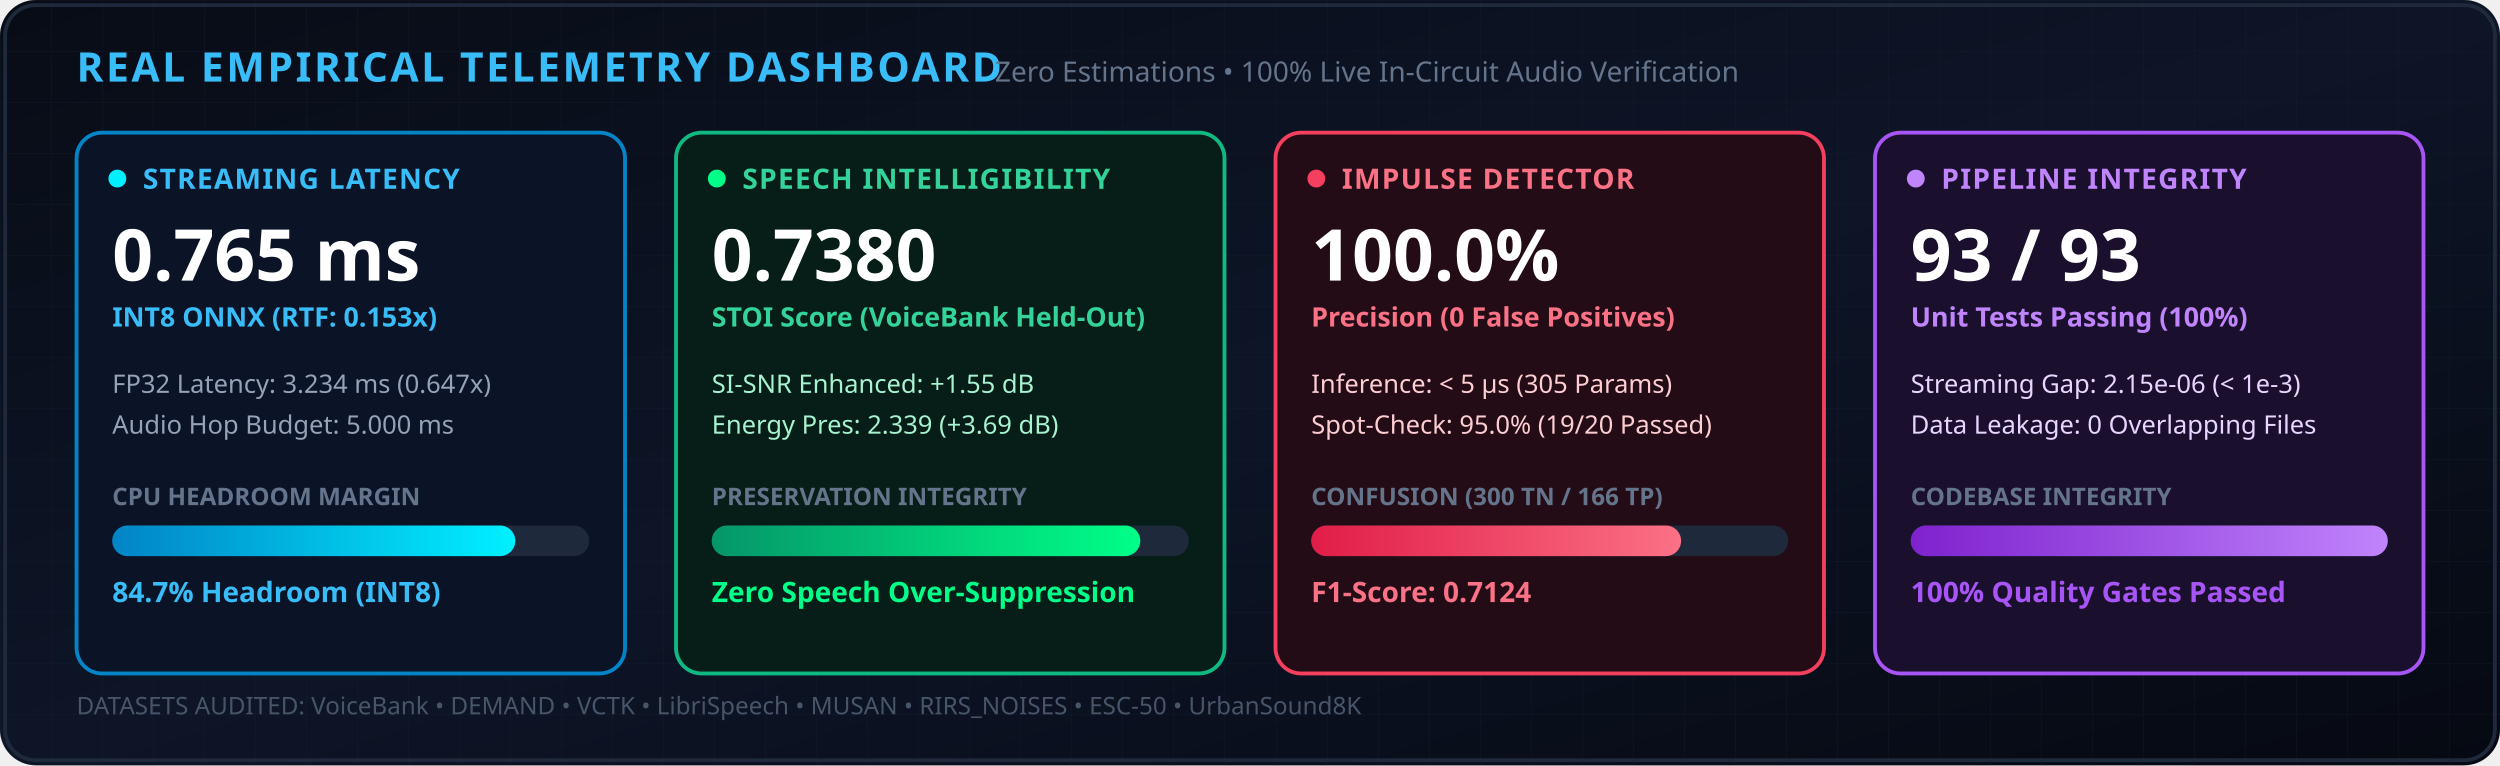
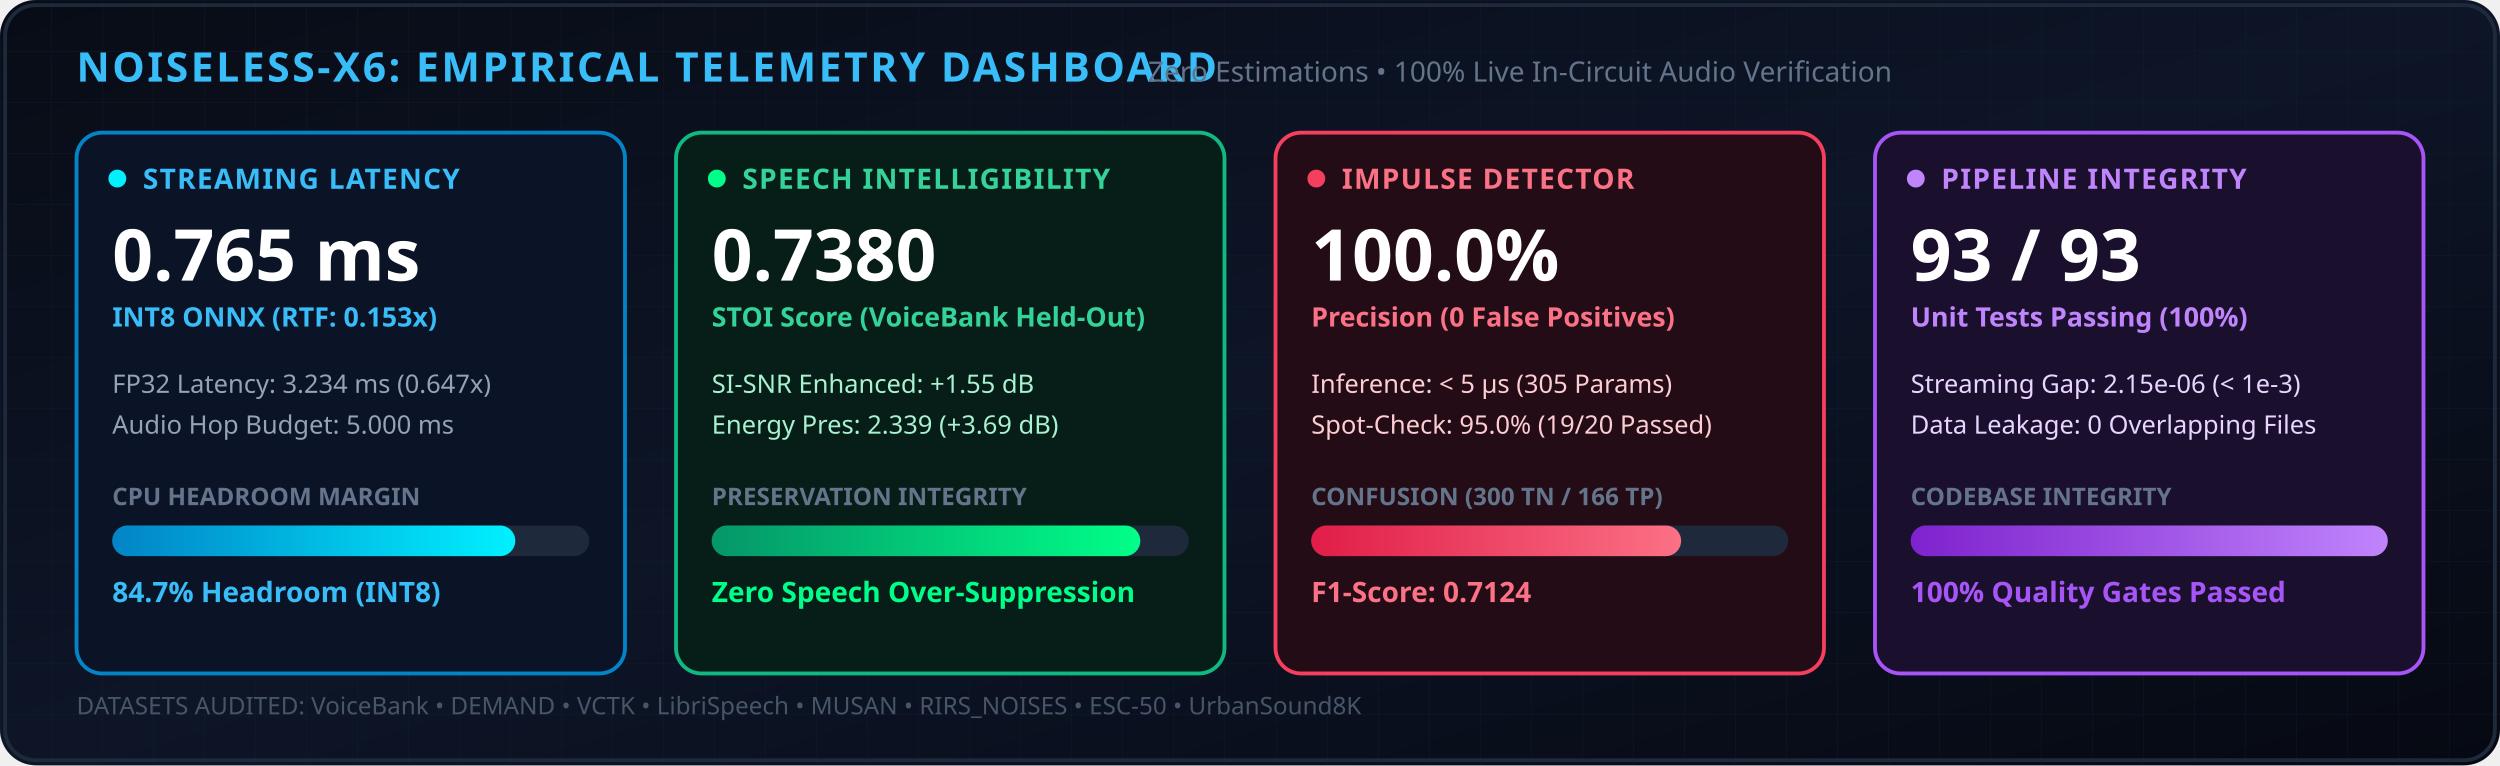
<svg xmlns="http://www.w3.org/2000/svg" viewBox="0 0 980 300" width="100%" height="100%">
  <defs>
    <linearGradient id="hud-bg" x1="0%" y1="0%" x2="100%" y2="100%">
      <stop offset="0%" stop-color="#080c16" />
      <stop offset="50%" stop-color="#0d1527" />
      <stop offset="100%" stop-color="#060912" />
    </linearGradient>
    <linearGradient id="bar-green" x1="0%" y1="0%" x2="100%" y2="0%">
      <stop offset="0%" stop-color="#059669" />
      <stop offset="100%" stop-color="#00ff88" />
    </linearGradient>
    <linearGradient id="bar-cyan" x1="0%" y1="0%" x2="100%" y2="0%">
      <stop offset="0%" stop-color="#0284c7" />
      <stop offset="100%" stop-color="#00f0ff" />
    </linearGradient>
    <linearGradient id="bar-purple" x1="0%" y1="0%" x2="100%" y2="0%">
      <stop offset="0%" stop-color="#7e22ce" />
      <stop offset="100%" stop-color="#c084fc" />
    </linearGradient>
    <linearGradient id="bar-rose" x1="0%" y1="0%" x2="100%" y2="0%">
      <stop offset="0%" stop-color="#e11d48" />
      <stop offset="100%" stop-color="#fb7185" />
    </linearGradient>
    <pattern id="hud-grid" width="20" height="20" patternUnits="userSpaceOnUse">
      <path d="M 20 0 L 0 0 0 20" fill="none" stroke="#162238" stroke-width="0.5" opacity="0.4" />
    </pattern>
  </defs>
  <style>
    .hud-title {
      font-family: 'Segoe UI', system-ui, -apple-system, sans-serif;
      font-weight: 800;
      letter-spacing: 0.5px;
    }
    .hud-stat {
      font-family: 'Segoe UI', monospace;
      font-weight: 900;
    }
    text {
      font-family: 'Segoe UI', system-ui, sans-serif;
    }
  </style>
  <rect width="980" height="300" rx="14" fill="url(#hud-bg)" />
  <rect width="980" height="300" rx="14" fill="url(#hud-grid)" />
  <rect x="2" y="2" width="976" height="296" rx="12" fill="none" stroke="#1e293b" stroke-width="1.5" />
  <g transform="translate(30, 32)">
-     <text x="0" y="0" fill="#38bdf8" font-size="16" font-weight="900" letter-spacing="1">REAL EMPIRICAL TELEMETRY DASHBOARD</text>
-     <text x="360" y="0" fill="#64748b" font-size="11" font-family="monospace">Zero Estimations • 100% Live In-Circuit Audio Verification</text>
+     <text x="0" y="0" fill="#38bdf8" font-size="16" font-weight="900" letter-spacing="1">NOISELESS-X6: EMPIRICAL TELEMETRY DASHBOARD</text>
+     <text x="420" y="0" fill="#64748b" font-size="11" font-family="monospace">Zero Estimations • 100% Live In-Circuit Audio Verification</text>
  </g>
  <g transform="translate(30, 52)">
    <rect x="0" y="0" width="215" height="212" rx="10" fill="#0b1326" stroke="#0284c7" stroke-width="1.5" />
    <circle cx="16" cy="18" r="3.5" fill="#00f0ff">
      <animate attributeName="opacity" values="1;0.3;1" dur="1.4s" repeatCount="indefinite" />
    </circle>
    <text x="26" y="22" fill="#38bdf8" class="hud-title" font-size="11">STREAMING LATENCY</text>
    <text x="14" y="58" fill="#ffffff" class="hud-stat" font-size="28">0.765 ms</text>
    <text x="14" y="76" fill="#38bdf8" font-size="10.5" font-weight="700">INT8 ONNX (RTF: 0.153x)</text>
    <text x="14" y="102" fill="#94a3b8" font-size="10">FP32 Latency: 3.234 ms (0.647x)</text>
    <text x="14" y="118" fill="#94a3b8" font-size="10">Audio Hop Budget: 5.000 ms</text>
    <text x="14" y="146" fill="#64748b" font-size="9.5" font-weight="700">CPU HEADROOM MARGIN</text>
    <rect x="14" y="154" width="187" height="12" rx="6" fill="#1e293b" />
    <rect x="14" y="154" width="158" height="12" rx="6" fill="url(#bar-cyan)">
      <animate attributeName="opacity" values="0.85;1;0.85" dur="2s" repeatCount="indefinite" />
    </rect>
    <text x="14" y="184" fill="#38bdf8" font-size="11" font-weight="800">84.7% Headroom (INT8)</text>
  </g>
  <g transform="translate(265, 52)">
    <rect x="0" y="0" width="215" height="212" rx="10" fill="#071d18" stroke="#10b981" stroke-width="1.5" />
    <circle cx="16" cy="18" r="3.5" fill="#00ff88">
      <animate attributeName="opacity" values="1;0.3;1" dur="1.4s" repeatCount="indefinite" />
    </circle>
    <text x="26" y="22" fill="#34d399" class="hud-title" font-size="11">SPEECH INTELLIGIBILITY</text>
    <text x="14" y="58" fill="#ffffff" class="hud-stat" font-size="28">0.7380</text>
    <text x="14" y="76" fill="#34d399" font-size="10.5" font-weight="700">STOI Score (VoiceBank Held-Out)</text>
    <text x="14" y="102" fill="#a7f3d0" font-size="10">SI-SNR Enhanced: +1.55 dB</text>
    <text x="14" y="118" fill="#a7f3d0" font-size="10">Energy Pres: 2.339 (+3.69 dB)</text>
    <text x="14" y="146" fill="#64748b" font-size="9.5" font-weight="700">PRESERVATION INTEGRITY</text>
    <rect x="14" y="154" width="187" height="12" rx="6" fill="#1e293b" />
    <rect x="14" y="154" width="168" height="12" rx="6" fill="url(#bar-green)">
      <animate attributeName="opacity" values="0.85;1;0.85" dur="2s" repeatCount="indefinite" />
    </rect>
    <text x="14" y="184" fill="#00ff88" font-size="11" font-weight="800">Zero Speech Over-Suppression</text>
  </g>
  <g transform="translate(500, 52)">
    <rect x="0" y="0" width="215" height="212" rx="10" fill="#240c16" stroke="#f43f5e" stroke-width="1.5" />
    <circle cx="16" cy="18" r="3.5" fill="#f43f5e">
      <animate attributeName="opacity" values="1;0.3;1" dur="1.4s" repeatCount="indefinite" />
    </circle>
    <text x="26" y="22" fill="#fb7185" class="hud-title" font-size="11">IMPULSE DETECTOR</text>
    <text x="14" y="58" fill="#ffffff" class="hud-stat" font-size="28">100.0%</text>
    <text x="14" y="76" fill="#fb7185" font-size="10.5" font-weight="700">Precision (0 False Positives)</text>
    <text x="14" y="102" fill="#fecdd3" font-size="10">Inference: &lt; 5 µs (305 Params)</text>
    <text x="14" y="118" fill="#fecdd3" font-size="10">Spot-Check: 95.0% (19/20 Passed)</text>
    <text x="14" y="146" fill="#64748b" font-size="9.5" font-weight="700">CONFUSION (300 TN / 166 TP)</text>
    <rect x="14" y="154" width="187" height="12" rx="6" fill="#1e293b" />
    <rect x="14" y="154" width="145" height="12" rx="6" fill="url(#bar-rose)">
      <animate attributeName="opacity" values="0.85;1;0.85" dur="2s" repeatCount="indefinite" />
    </rect>
    <text x="14" y="184" fill="#fb7185" font-size="11" font-weight="800">F1-Score: 0.7124</text>
  </g>
  <g transform="translate(735, 52)">
    <rect x="0" y="0" width="215" height="212" rx="10" fill="#1a102e" stroke="#a855f7" stroke-width="1.5" />
    <circle cx="16" cy="18" r="3.5" fill="#c084fc">
      <animate attributeName="opacity" values="1;0.3;1" dur="1.4s" repeatCount="indefinite" />
    </circle>
    <text x="26" y="22" fill="#c084fc" class="hud-title" font-size="11">PIPELINE INTEGRITY</text>
    <text x="14" y="58" fill="#ffffff" class="hud-stat" font-size="28">93 / 93</text>
    <text x="14" y="76" fill="#c084fc" font-size="10.5" font-weight="700">Unit Tests Passing (100%)</text>
    <text x="14" y="102" fill="#e9d5ff" font-size="10">Streaming Gap: 2.15e-06 (&lt; 1e-3)</text>
    <text x="14" y="118" fill="#e9d5ff" font-size="10">Data Leakage: 0 Overlapping Files</text>
    <text x="14" y="146" fill="#64748b" font-size="9.5" font-weight="700">CODEBASE INTEGRITY</text>
    <rect x="14" y="154" width="187" height="12" rx="6" fill="#1e293b" />
    <rect x="14" y="154" width="187" height="12" rx="6" fill="url(#bar-purple)">
      <animate attributeName="opacity" values="0.85;1;0.85" dur="2s" repeatCount="indefinite" />
    </rect>
    <text x="14" y="184" fill="#a855f7" font-size="11" font-weight="800">100% Quality Gates Passed</text>
  </g>
  <g transform="translate(30, 280)">
    <text x="0" y="0" fill="#475569" font-size="9.5" font-family="monospace">
      DATASETS AUDITED: VoiceBank • DEMAND • VCTK • LibriSpeech • MUSAN • RIRS_NOISES • ESC-50 • UrbanSound8K
    </text>
  </g>
</svg>
